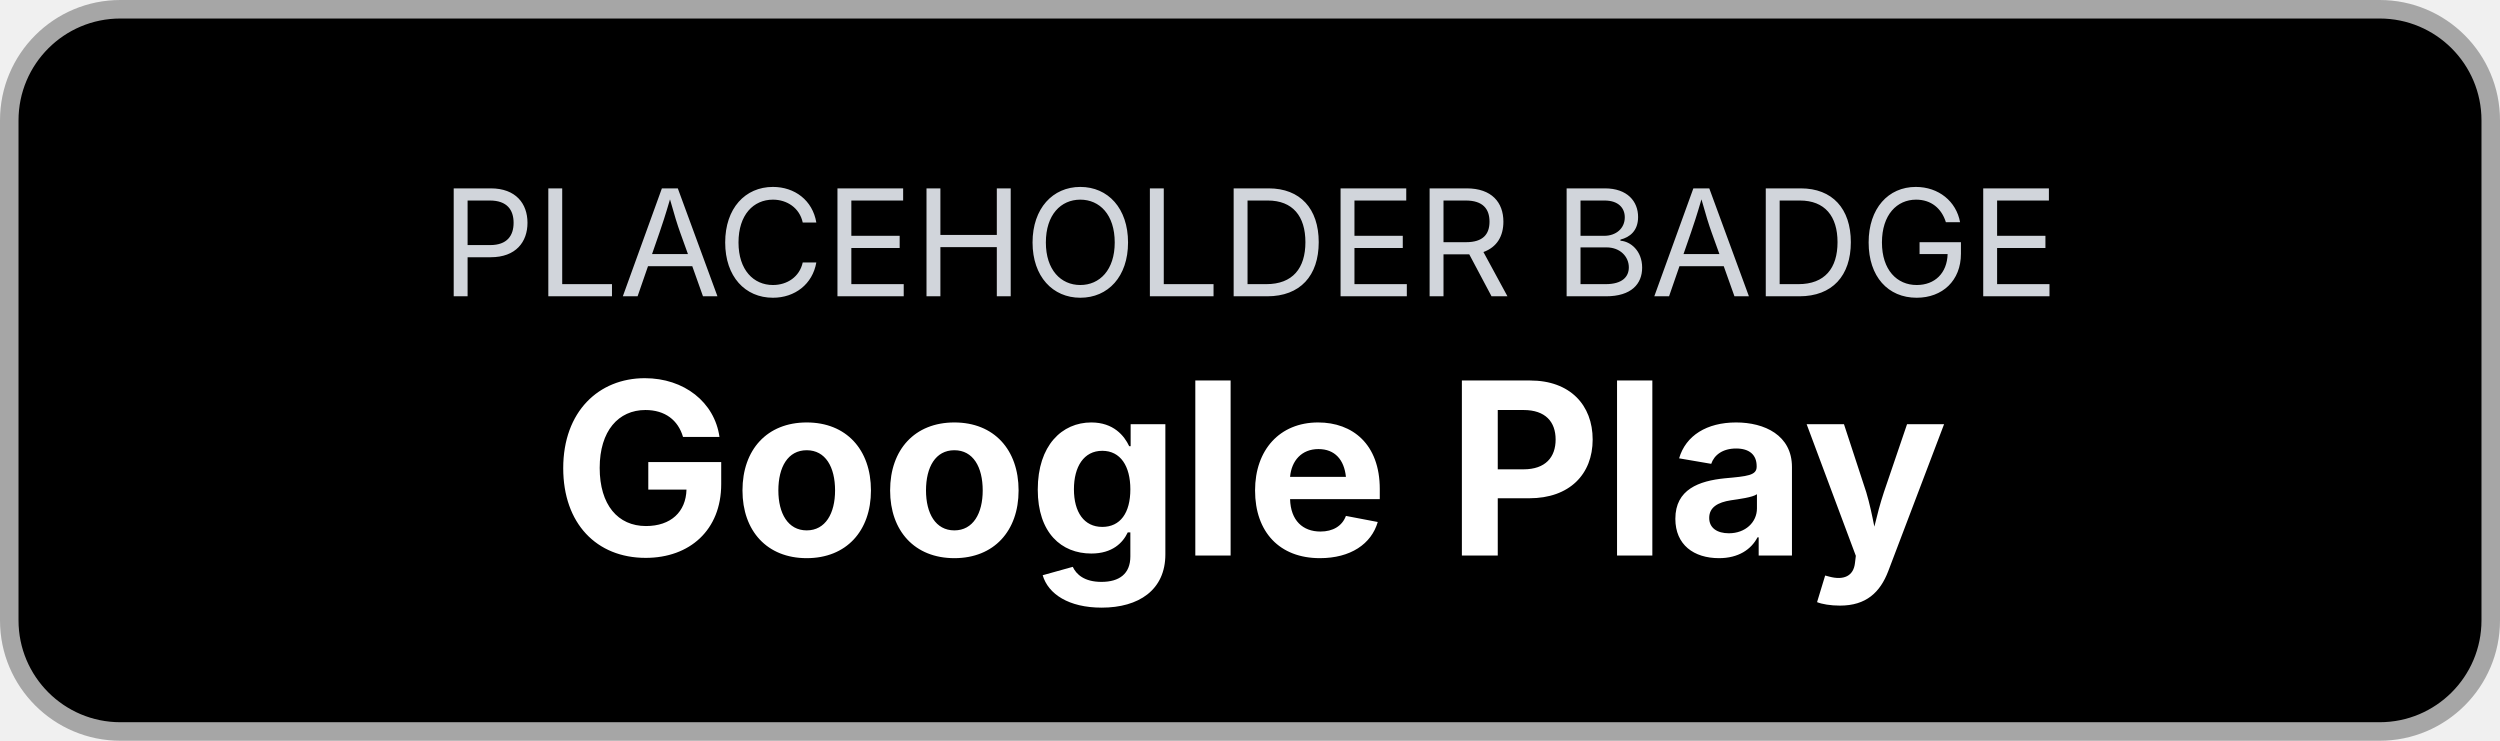
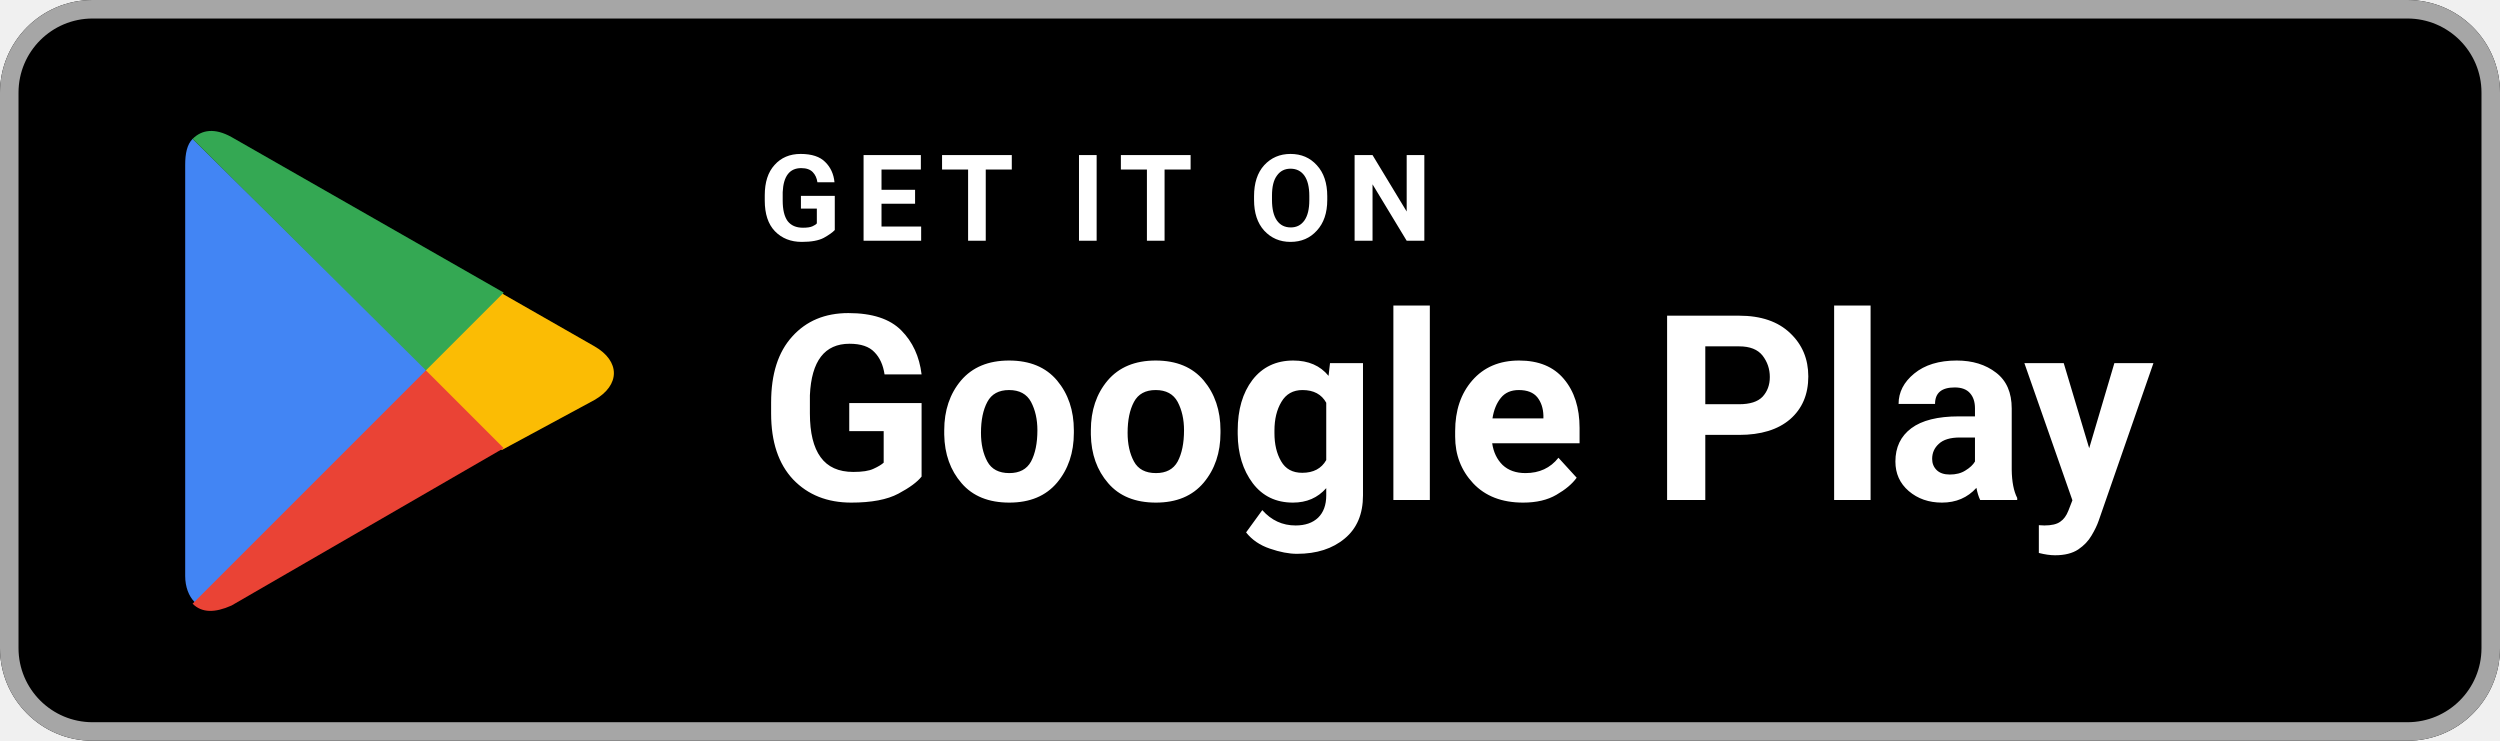
- <svg xmlns="http://www.w3.org/2000/svg" width="135" height="40" viewBox="0 0 135 40" role="img" aria-label="Google Play badge placeholder">
-   <rect x="0.5" y="0.5" width="134" height="39" rx="6" fill="#000" stroke="#a6a6a6" />
-   <text x="67.5" y="16" font-family="Segoe UI, Inter, Arial, sans-serif" font-size="8" fill="#d1d5db" text-anchor="middle">PLACEHOLDER BADGE</text>
-   <text x="67.5" y="30" font-family="Segoe UI, Inter, Arial, sans-serif" font-size="13" font-weight="700" fill="#fff" text-anchor="middle">Google Play</text>
+ <svg xmlns="http://www.w3.org/2000/svg" width="135" height="40" viewBox="0 0 135 40" role="img" aria-label="Get it on Google Play">
+   <rect width="135" height="40" rx="5" fill="#000" />
+   <rect x="0.5" y="0.5" width="134" height="39" rx="4.5" fill="none" stroke="#a6a6a6" />
+   <path d="M10.4 7.5c-.3.3-.4.8-.4 1.4v22.2c0 .6.2 1.1.5 1.4l.1.1L23 20.1v-.2L10.4 7.5z" fill="#4285F4" />
+   <path d="M27.1 24.3l-4.1-4.1v-.3l4.1-4.1.1.1 4.9 2.8c1.4.8 1.4 2.1 0 2.9l-5 2.7z" fill="#FBBC04" />
+   <path d="M27.2 24.2L23 20 10.4 32.6c.5.5 1.2.5 2.1.1l14.7-8.5z" fill="#EA4335" />
+   <path d="M27.2 15.8L12.5 7.4c-.9-.5-1.6-.4-2.1.1L23 20l4.2-4.2z" fill="#34A853" />
+   <text x="41" y="13" fill="#fff" font-family="Segoe UI, Roboto, Helvetica, Arial, sans-serif" font-size="6.5" font-weight="600" letter-spacing="0.8">GET IT ON</text>
+   <text x="41" y="27" fill="#fff" font-family="Segoe UI, Roboto, Helvetica, Arial, sans-serif" font-size="14" font-weight="600">Google Play</text>
</svg>
